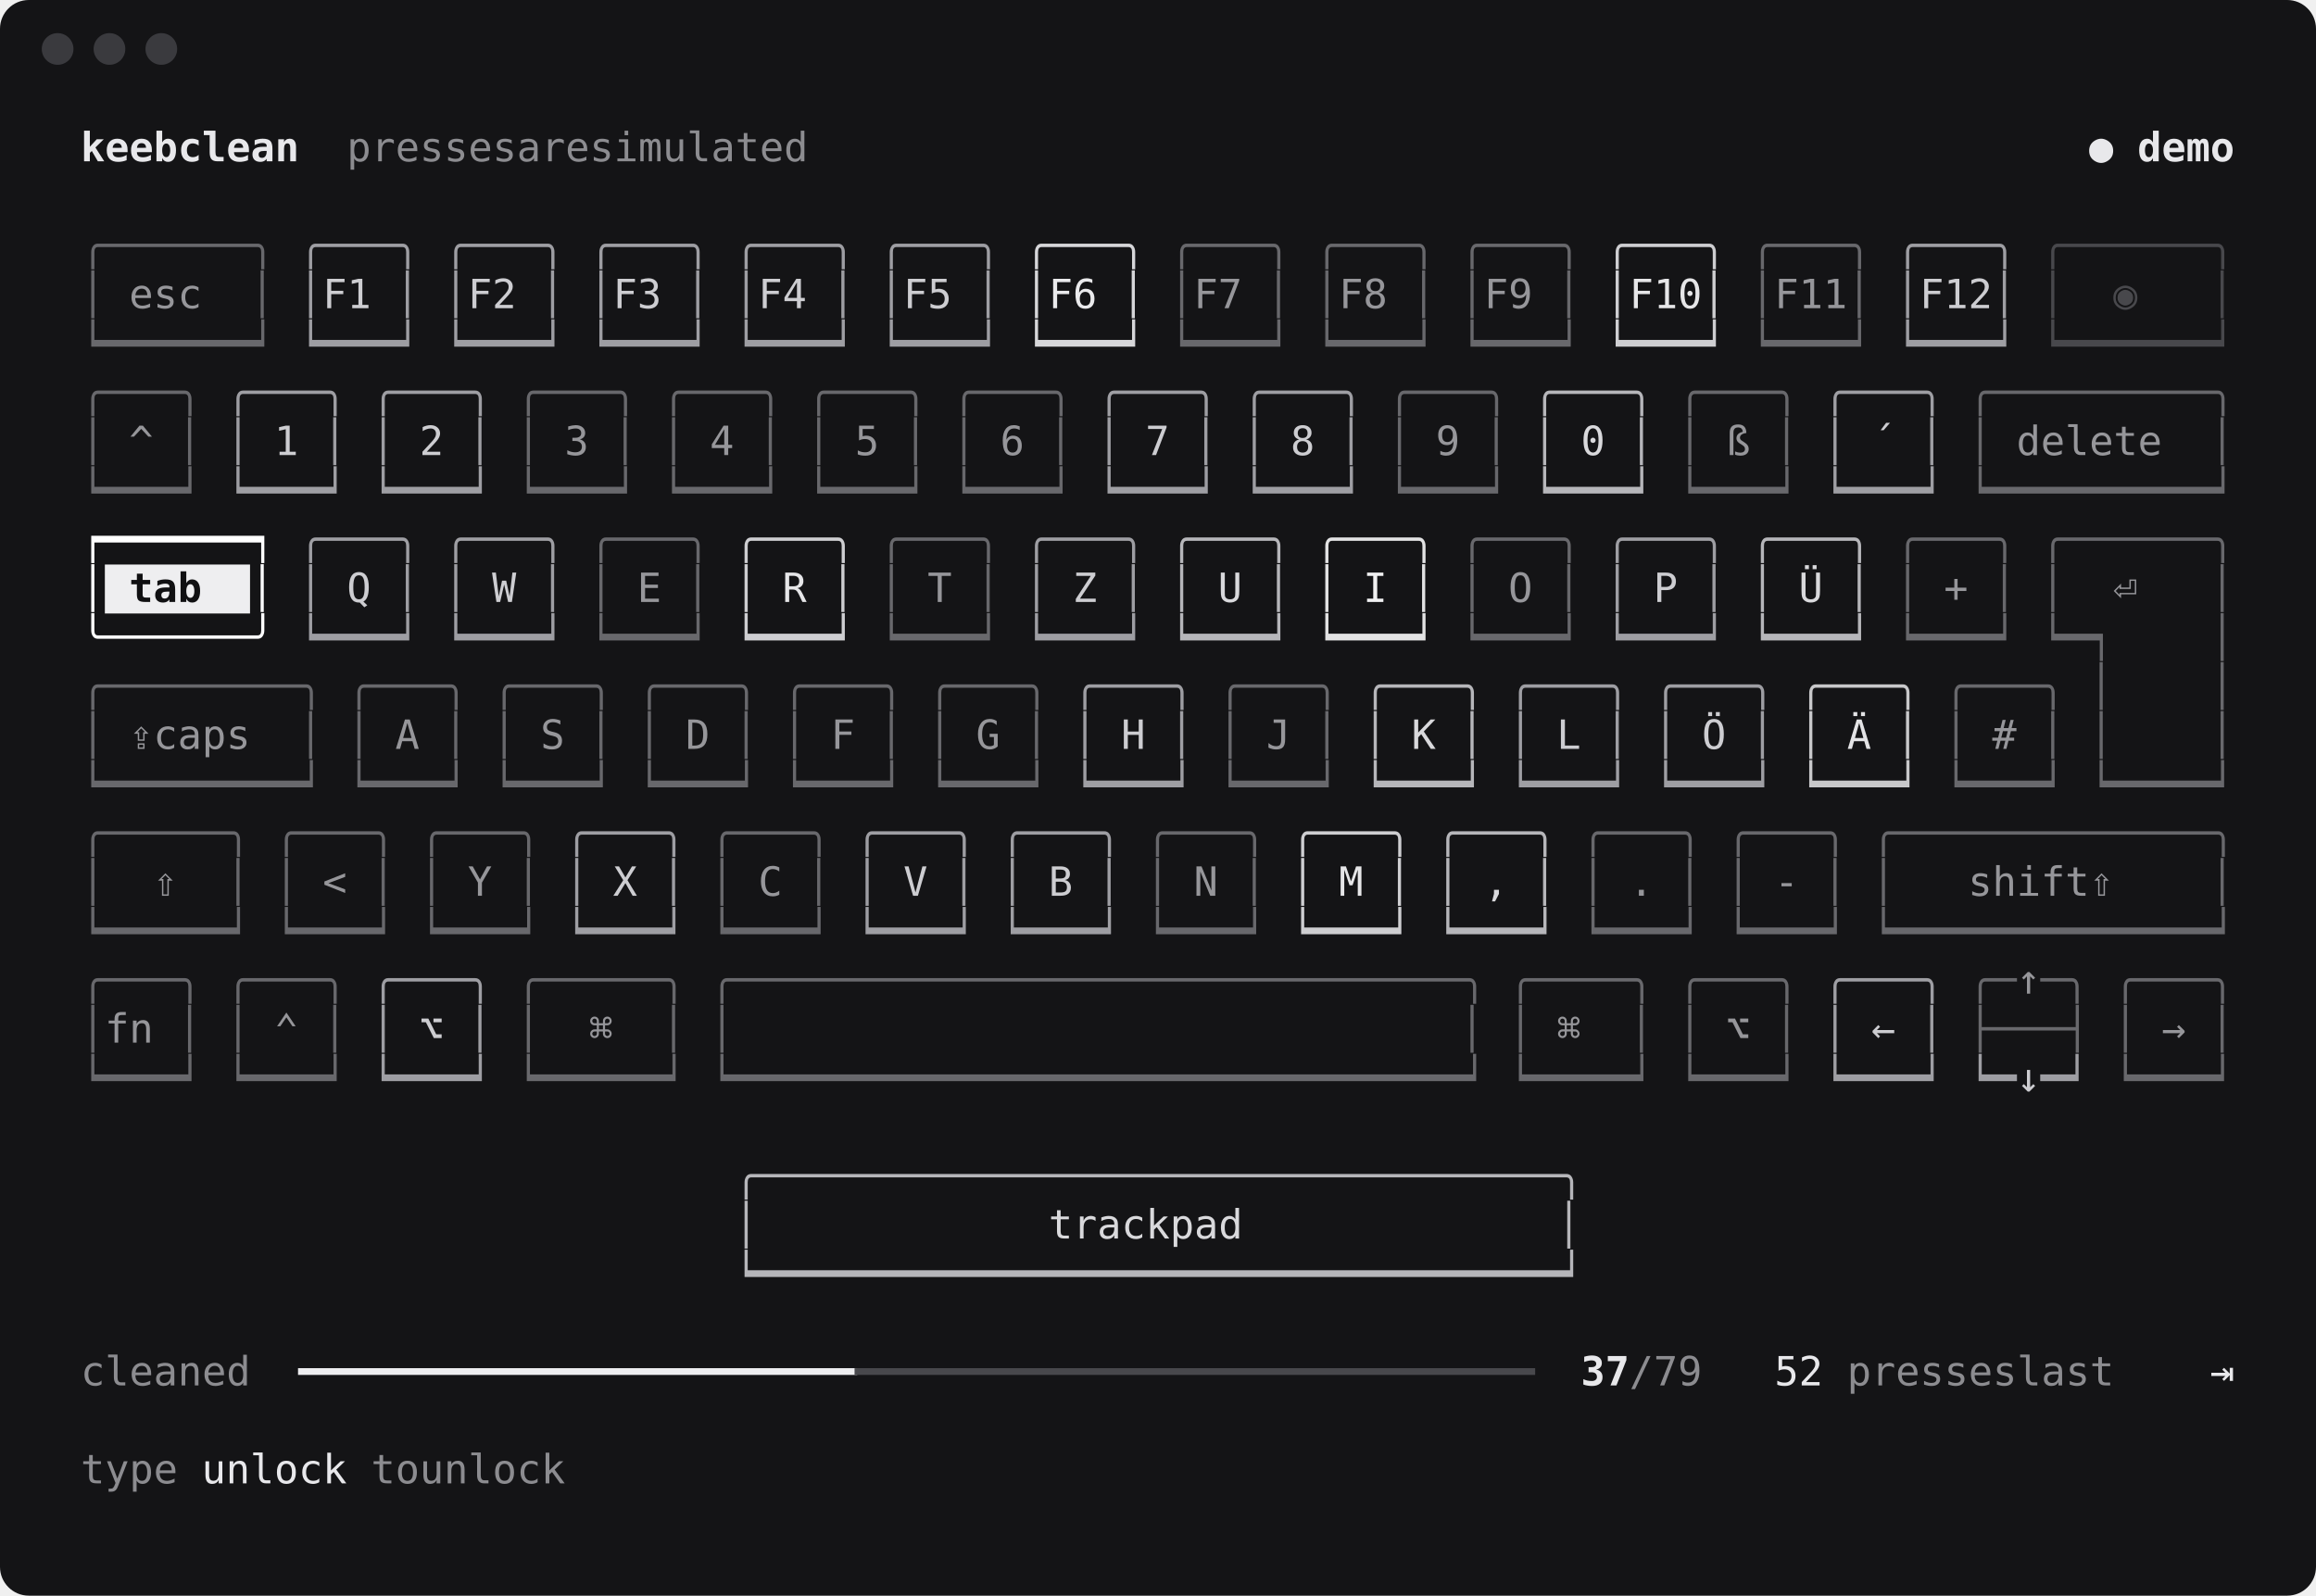
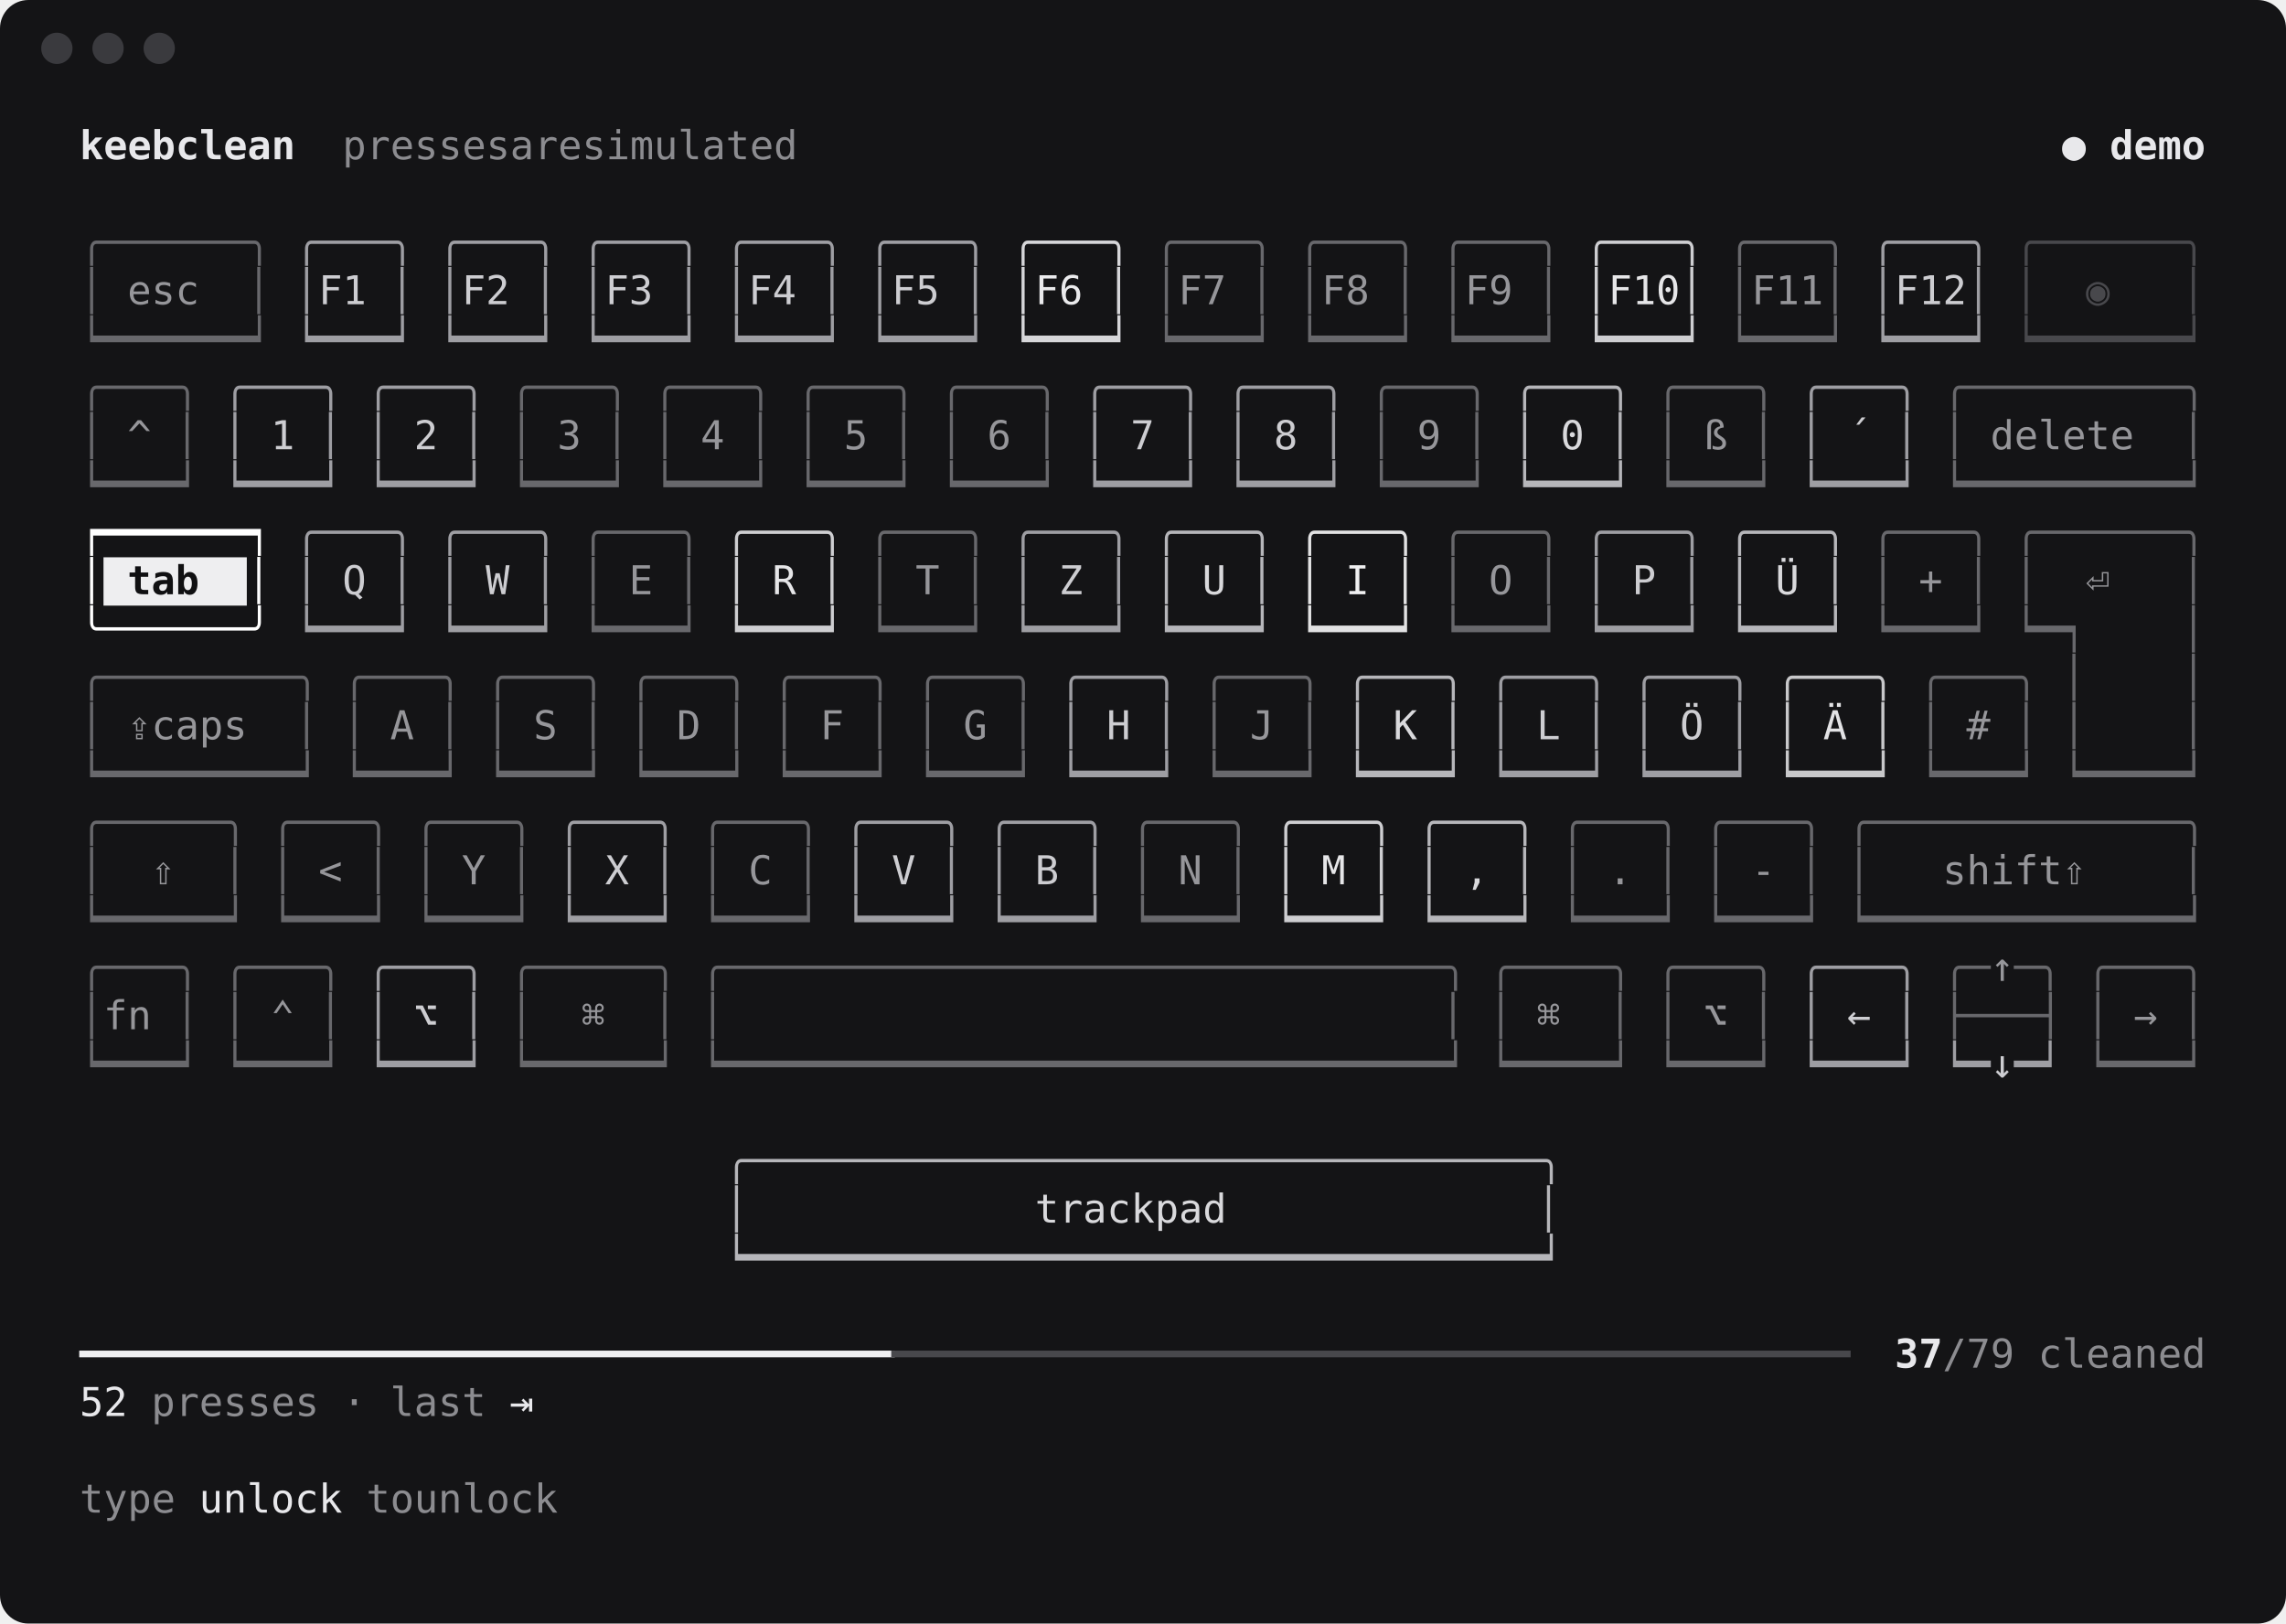
- <svg xmlns="http://www.w3.org/2000/svg" width="804" height="554" viewBox="0 0 804 554">
-   <rect width="804" height="554" rx="10" fill="#141416" />
+ <svg xmlns="http://www.w3.org/2000/svg" width="804" height="571" viewBox="0 0 804 571">
+   <rect width="804" height="571" rx="10" fill="#141416" />
  <circle cx="20" cy="17" r="5.5" fill="#3a3a3e" />
  <circle cx="38" cy="17" r="5.5" fill="#3a3a3e" />
  <circle cx="56" cy="17" r="5.5" fill="#3a3a3e" />
  <g font-family="SF Mono, Menlo, Consolas, monospace" font-size="14" xml:space="preserve">
    <text x="28.0 36.4 44.8 53.2 61.6 70.0 78.4 86.8 95.2" y="56.0" fill="#e8e8eb" font-weight="700">keebclean</text>
    <text x="120.4 128.8 137.2 145.6 154.0 162.4 170.8 187.6 196.0 204.4 221.2 229.6 238.0 246.4 254.8 263.2 271.6 280.0 288.4" y="56.0" fill="#8c8c90">pressesaresimulated</text>
    <text x="725.2" y="56.0" fill="#e8e8eb">●</text>
    <text x="742.0 750.4 758.8 767.2" y="56.0" fill="#e8e8eb" font-weight="700">demo</text>
    <text x="28.0 36.4 44.8 53.2 61.6 70.0 78.4 86.8" y="90.0" fill="#68686c">╭──────╮</text>
    <text x="103.6 112.0 120.4 128.8 137.2" y="90.0" fill="#9e9ea3">╭───╮</text>
    <text x="154.0 162.4 170.8 179.2 187.6" y="90.0" fill="#9e9ea3">╭───╮</text>
    <text x="204.4 212.8 221.2 229.6 238.0" y="90.0" fill="#9e9ea3">╭───╮</text>
    <text x="254.8 263.2 271.6 280.0 288.4" y="90.0" fill="#9e9ea3">╭───╮</text>
    <text x="305.2 313.6 322.0 330.4 338.8" y="90.0" fill="#9e9ea3">╭───╮</text>
    <text x="355.6 364.0 372.4 380.8 389.2" y="90.0" fill="#d6d6d9">╭───╮</text>
    <text x="406.0 414.4 422.8 431.2 439.6" y="90.0" fill="#68686c">╭───╮</text>
    <text x="456.4 464.8 473.2 481.6 490.0" y="90.0" fill="#68686c">╭───╮</text>
    <text x="506.8 515.2 523.6 532.0 540.4" y="90.0" fill="#68686c">╭───╮</text>
    <text x="557.2 565.6 574.0 582.4 590.8" y="90.0" fill="#ceced1">╭───╮</text>
    <text x="607.6 616.0 624.4 632.8 641.2" y="90.0" fill="#68686c">╭───╮</text>
    <text x="658.0 666.4 674.8 683.2 691.6" y="90.0" fill="#9e9ea3">╭───╮</text>
    <text x="708.4 716.8 725.2 733.6 742.0 750.4 758.8 767.2" y="90.0" fill="#48484c">╭──────╮</text>
    <text x="28.0" y="107.0" fill="#68686c">│</text>
    <text x="44.8 53.2 61.6" y="107.0" fill="#96969a">esc</text>
    <text x="86.8" y="107.0" fill="#68686c">│</text>
    <text x="103.6" y="107.0" fill="#9e9ea3">│</text>
    <text x="112.0 120.4" y="107.0" fill="#cdcdd1">F1</text>
    <text x="137.2" y="107.0" fill="#9e9ea3">│</text>
    <text x="154.0" y="107.0" fill="#9e9ea3">│</text>
    <text x="162.4 170.8" y="107.0" fill="#cdcdd1">F2</text>
    <text x="187.6" y="107.0" fill="#9e9ea3">│</text>
    <text x="204.4" y="107.0" fill="#9e9ea3">│</text>
    <text x="212.8 221.2" y="107.0" fill="#cdcdd1">F3</text>
    <text x="238.0" y="107.0" fill="#9e9ea3">│</text>
    <text x="254.8" y="107.0" fill="#9e9ea3">│</text>
    <text x="263.2 271.6" y="107.0" fill="#cdcdd1">F4</text>
    <text x="288.4" y="107.0" fill="#9e9ea3">│</text>
    <text x="305.2" y="107.0" fill="#9e9ea3">│</text>
    <text x="313.6 322.0" y="107.0" fill="#cdcdd1">F5</text>
    <text x="338.8" y="107.0" fill="#9e9ea3">│</text>
    <text x="355.6" y="107.0" fill="#d6d6d9">│</text>
    <text x="364.0 372.4" y="107.0" fill="#eaeaec">F6</text>
    <text x="389.2" y="107.0" fill="#d6d6d9">│</text>
    <text x="406.0" y="107.0" fill="#68686c">│</text>
    <text x="414.4 422.8" y="107.0" fill="#96969a">F7</text>
    <text x="439.6" y="107.0" fill="#68686c">│</text>
    <text x="456.4" y="107.0" fill="#68686c">│</text>
    <text x="464.8 473.2" y="107.0" fill="#96969a">F8</text>
    <text x="490.0" y="107.0" fill="#68686c">│</text>
    <text x="506.8" y="107.0" fill="#68686c">│</text>
    <text x="515.2 523.6" y="107.0" fill="#96969a">F9</text>
    <text x="540.4" y="107.0" fill="#68686c">│</text>
    <text x="557.2" y="107.0" fill="#ceced1">│</text>
    <text x="565.6 574.0 582.4" y="107.0" fill="#e6e6e8">F10</text>
    <text x="590.8" y="107.0" fill="#ceced1">│</text>
    <text x="607.6" y="107.0" fill="#68686c">│</text>
    <text x="616.0 624.4 632.8" y="107.0" fill="#96969a">F11</text>
    <text x="641.2" y="107.0" fill="#68686c">│</text>
    <text x="658.0" y="107.0" fill="#9e9ea3">│</text>
    <text x="666.4 674.8 683.2" y="107.0" fill="#cdcdd1">F12</text>
    <text x="691.6" y="107.0" fill="#9e9ea3">│</text>
    <text x="708.4" y="107.0" fill="#48484c">│</text>
    <text x="733.6" y="107.0" fill="#48484c">◉</text>
    <text x="767.2" y="107.0" fill="#48484c">│</text>
    <text x="28.0 36.4 44.8 53.2 61.6 70.0 78.4 86.8" y="124.0" fill="#68686c">┕━━━━━━┙</text>
    <text x="103.6 112.0 120.4 128.8 137.2" y="124.0" fill="#9e9ea3">┕━━━┙</text>
    <text x="154.0 162.4 170.8 179.2 187.6" y="124.0" fill="#9e9ea3">┕━━━┙</text>
    <text x="204.4 212.8 221.2 229.6 238.0" y="124.0" fill="#9e9ea3">┕━━━┙</text>
    <text x="254.8 263.2 271.6 280.0 288.4" y="124.0" fill="#9e9ea3">┕━━━┙</text>
    <text x="305.2 313.6 322.0 330.4 338.8" y="124.0" fill="#9e9ea3">┕━━━┙</text>
    <text x="355.6 364.0 372.4 380.8 389.2" y="124.0" fill="#d6d6d9">┕━━━┙</text>
    <text x="406.0 414.4 422.8 431.2 439.6" y="124.0" fill="#68686c">┕━━━┙</text>
    <text x="456.4 464.8 473.2 481.6 490.0" y="124.0" fill="#68686c">┕━━━┙</text>
    <text x="506.8 515.2 523.6 532.0 540.4" y="124.0" fill="#68686c">┕━━━┙</text>
    <text x="557.2 565.6 574.0 582.4 590.8" y="124.0" fill="#ceced1">┕━━━┙</text>
    <text x="607.6 616.0 624.4 632.8 641.2" y="124.0" fill="#68686c">┕━━━┙</text>
    <text x="658.0 666.4 674.8 683.2 691.6" y="124.0" fill="#9e9ea3">┕━━━┙</text>
    <text x="708.4 716.8 725.2 733.6 742.0 750.4 758.8 767.2" y="124.0" fill="#48484c">┕━━━━━━┙</text>
    <text x="28.0 36.4 44.8 53.2 61.6" y="141.0" fill="#68686c">╭───╮</text>
    <text x="78.4 86.8 95.2 103.6 112.0" y="141.0" fill="#9e9ea3">╭───╮</text>
    <text x="128.8 137.2 145.6 154.0 162.4" y="141.0" fill="#9e9ea3">╭───╮</text>
    <text x="179.2 187.6 196.0 204.4 212.8" y="141.0" fill="#68686c">╭───╮</text>
    <text x="229.6 238.0 246.4 254.8 263.2" y="141.0" fill="#68686c">╭───╮</text>
    <text x="280.0 288.4 296.8 305.2 313.6" y="141.0" fill="#68686c">╭───╮</text>
    <text x="330.4 338.8 347.2 355.6 364.0" y="141.0" fill="#68686c">╭───╮</text>
    <text x="380.8 389.2 397.6 406.0 414.4" y="141.0" fill="#9e9ea3">╭───╮</text>
    <text x="431.2 439.6 448.0 456.4 464.8" y="141.0" fill="#9e9ea3">╭───╮</text>
    <text x="481.6 490.0 498.4 506.8 515.2" y="141.0" fill="#68686c">╭───╮</text>
    <text x="532.0 540.4 548.8 557.2 565.6" y="141.0" fill="#b6b6ba">╭───╮</text>
    <text x="582.4 590.8 599.2 607.6 616.0" y="141.0" fill="#68686c">╭───╮</text>
    <text x="632.8 641.2 649.6 658.0 666.4" y="141.0" fill="#9e9ea3">╭───╮</text>
    <text x="683.2 691.6 700.0 708.4 716.8 725.2 733.6 742.0 750.4 758.8 767.2" y="141.0" fill="#68686c">╭─────────╮</text>
    <text x="28.0" y="158.0" fill="#68686c">│</text>
    <text x="44.8" y="158.0" fill="#96969a">^</text>
    <text x="61.6" y="158.0" fill="#68686c">│</text>
    <text x="78.4" y="158.0" fill="#9e9ea3">│</text>
    <text x="95.2" y="158.0" fill="#cdcdd1">1</text>
    <text x="112.0" y="158.0" fill="#9e9ea3">│</text>
    <text x="128.8" y="158.0" fill="#9e9ea3">│</text>
    <text x="145.6" y="158.0" fill="#cdcdd1">2</text>
    <text x="162.4" y="158.0" fill="#9e9ea3">│</text>
    <text x="179.2" y="158.0" fill="#68686c">│</text>
    <text x="196.0" y="158.0" fill="#96969a">3</text>
    <text x="212.8" y="158.0" fill="#68686c">│</text>
    <text x="229.6" y="158.0" fill="#68686c">│</text>
    <text x="246.4" y="158.0" fill="#96969a">4</text>
    <text x="263.2" y="158.0" fill="#68686c">│</text>
    <text x="280.0" y="158.0" fill="#68686c">│</text>
    <text x="296.8" y="158.0" fill="#96969a">5</text>
    <text x="313.6" y="158.0" fill="#68686c">│</text>
    <text x="330.4" y="158.0" fill="#68686c">│</text>
    <text x="347.2" y="158.0" fill="#96969a">6</text>
    <text x="364.0" y="158.0" fill="#68686c">│</text>
    <text x="380.8" y="158.0" fill="#9e9ea3">│</text>
    <text x="397.6" y="158.0" fill="#cdcdd1">7</text>
    <text x="414.4" y="158.0" fill="#9e9ea3">│</text>
    <text x="431.2" y="158.0" fill="#9e9ea3">│</text>
    <text x="448.0" y="158.0" fill="#cdcdd1">8</text>
    <text x="464.8" y="158.0" fill="#9e9ea3">│</text>
    <text x="481.6" y="158.0" fill="#68686c">│</text>
    <text x="498.4" y="158.0" fill="#96969a">9</text>
    <text x="515.2" y="158.0" fill="#68686c">│</text>
    <text x="532.0" y="158.0" fill="#b6b6ba">│</text>
    <text x="548.8" y="158.0" fill="#d9d9dc">0</text>
    <text x="565.6" y="158.0" fill="#b6b6ba">│</text>
    <text x="582.4" y="158.0" fill="#68686c">│</text>
    <text x="599.2" y="158.0" fill="#96969a">ß</text>
    <text x="616.0" y="158.0" fill="#68686c">│</text>
    <text x="632.8" y="158.0" fill="#9e9ea3">│</text>
    <text x="649.6" y="158.0" fill="#cdcdd1">´</text>
    <text x="666.4" y="158.0" fill="#9e9ea3">│</text>
    <text x="683.2" y="158.0" fill="#68686c">│</text>
    <text x="700.0 708.4 716.8 725.2 733.6 742.0" y="158.0" fill="#96969a">delete</text>
    <text x="767.2" y="158.0" fill="#68686c">│</text>
    <text x="28.0 36.4 44.8 53.2 61.6" y="175.0" fill="#68686c">┕━━━┙</text>
    <text x="78.4 86.8 95.2 103.6 112.0" y="175.0" fill="#9e9ea3">┕━━━┙</text>
    <text x="128.8 137.2 145.6 154.0 162.4" y="175.0" fill="#9e9ea3">┕━━━┙</text>
    <text x="179.2 187.6 196.0 204.4 212.8" y="175.0" fill="#68686c">┕━━━┙</text>
    <text x="229.6 238.0 246.4 254.8 263.2" y="175.0" fill="#68686c">┕━━━┙</text>
    <text x="280.0 288.4 296.8 305.2 313.6" y="175.0" fill="#68686c">┕━━━┙</text>
    <text x="330.4 338.8 347.2 355.6 364.0" y="175.0" fill="#68686c">┕━━━┙</text>
    <text x="380.8 389.2 397.6 406.0 414.4" y="175.0" fill="#9e9ea3">┕━━━┙</text>
    <text x="431.2 439.6 448.0 456.4 464.8" y="175.0" fill="#9e9ea3">┕━━━┙</text>
    <text x="481.6 490.0 498.4 506.8 515.2" y="175.0" fill="#68686c">┕━━━┙</text>
    <text x="532.0 540.4 548.8 557.2 565.6" y="175.0" fill="#b6b6ba">┕━━━┙</text>
    <text x="582.4 590.8 599.2 607.6 616.0" y="175.0" fill="#68686c">┕━━━┙</text>
    <text x="632.8 641.2 649.6 658.0 666.4" y="175.0" fill="#9e9ea3">┕━━━┙</text>
    <text x="683.2 691.6 700.0 708.4 716.8 725.2 733.6 742.0 750.4 758.8 767.2" y="175.0" fill="#68686c">┕━━━━━━━━━┙</text>
    <text x="28.0 36.4 44.8 53.2 61.6 70.0 78.4 86.8" y="192.0" fill="#ffffff">┍━━━━━━┑</text>
    <text x="103.6 112.0 120.4 128.8 137.2" y="192.0" fill="#9e9ea3">╭───╮</text>
    <text x="154.0 162.4 170.8 179.2 187.6" y="192.0" fill="#9e9ea3">╭───╮</text>
    <text x="204.4 212.8 221.2 229.6 238.0" y="192.0" fill="#68686c">╭───╮</text>
    <text x="254.8 263.2 271.6 280.0 288.4" y="192.0" fill="#ceced1">╭───╮</text>
    <text x="305.2 313.6 322.0 330.4 338.8" y="192.0" fill="#68686c">╭───╮</text>
    <text x="355.6 364.0 372.4 380.8 389.2" y="192.0" fill="#9e9ea3">╭───╮</text>
    <text x="406.0 414.4 422.8 431.2 439.6" y="192.0" fill="#b6b6ba">╭───╮</text>
    <text x="456.4 464.8 473.2 481.6 490.0" y="192.0" fill="#e2e2e3">╭───╮</text>
    <text x="506.8 515.2 523.6 532.0 540.4" y="192.0" fill="#68686c">╭───╮</text>
    <text x="557.2 565.6 574.0 582.4 590.8" y="192.0" fill="#9e9ea3">╭───╮</text>
    <text x="607.6 616.0 624.4 632.8 641.2" y="192.0" fill="#b6b6ba">╭───╮</text>
    <text x="658.0 666.4 674.8 683.2 691.6" y="192.0" fill="#68686c">╭───╮</text>
    <text x="708.4 716.8 725.2 733.6 742.0 750.4 758.8 767.2" y="192.0" fill="#68686c">╭──────╮</text>
    <text x="28.0" y="209.0" fill="#ffffff">│</text>
    <rect x="36.4" y="196.0" width="50.4" height="17" fill="#eeeef0" />
    <text x="44.8 53.2 61.6" y="209.0" fill="#101012" font-weight="700">tab</text>
    <text x="86.8" y="209.0" fill="#ffffff">│</text>
    <text x="103.6" y="209.0" fill="#9e9ea3">│</text>
    <text x="120.4" y="209.0" fill="#cdcdd1">Q</text>
    <text x="137.2" y="209.0" fill="#9e9ea3">│</text>
    <text x="154.0" y="209.0" fill="#9e9ea3">│</text>
    <text x="170.8" y="209.0" fill="#cdcdd1">W</text>
    <text x="187.6" y="209.0" fill="#9e9ea3">│</text>
    <text x="204.4" y="209.0" fill="#68686c">│</text>
    <text x="221.2" y="209.0" fill="#96969a">E</text>
    <text x="238.0" y="209.0" fill="#68686c">│</text>
    <text x="254.8" y="209.0" fill="#ceced1">│</text>
    <text x="271.6" y="209.0" fill="#e6e6e8">R</text>
    <text x="288.4" y="209.0" fill="#ceced1">│</text>
    <text x="305.2" y="209.0" fill="#68686c">│</text>
    <text x="322.0" y="209.0" fill="#96969a">T</text>
    <text x="338.8" y="209.0" fill="#68686c">│</text>
    <text x="355.6" y="209.0" fill="#9e9ea3">│</text>
    <text x="372.4" y="209.0" fill="#cdcdd1">Z</text>
    <text x="389.2" y="209.0" fill="#9e9ea3">│</text>
    <text x="406.0" y="209.0" fill="#b6b6ba">│</text>
    <text x="422.8" y="209.0" fill="#d9d9dc">U</text>
    <text x="439.6" y="209.0" fill="#b6b6ba">│</text>
    <text x="456.4" y="209.0" fill="#e2e2e3">│</text>
    <text x="473.2" y="209.0" fill="#f0f0f1">I</text>
    <text x="490.0" y="209.0" fill="#e2e2e3">│</text>
    <text x="506.8" y="209.0" fill="#68686c">│</text>
    <text x="523.6" y="209.0" fill="#96969a">O</text>
    <text x="540.4" y="209.0" fill="#68686c">│</text>
    <text x="557.2" y="209.0" fill="#9e9ea3">│</text>
    <text x="574.0" y="209.0" fill="#cdcdd1">P</text>
    <text x="590.8" y="209.0" fill="#9e9ea3">│</text>
    <text x="607.6" y="209.0" fill="#b6b6ba">│</text>
    <text x="624.4" y="209.0" fill="#d9d9dc">Ü</text>
    <text x="641.2" y="209.0" fill="#b6b6ba">│</text>
    <text x="658.0" y="209.0" fill="#68686c">│</text>
    <text x="674.8" y="209.0" fill="#96969a">+</text>
    <text x="691.6" y="209.0" fill="#68686c">│</text>
    <text x="708.4" y="209.0" fill="#68686c">│</text>
    <text x="733.6" y="209.0" fill="#96969a">⏎</text>
    <text x="767.2" y="209.0" fill="#68686c">│</text>
    <text x="28.0 36.4 44.8 53.2 61.6 70.0 78.4 86.8" y="226.0" fill="#ffffff">╰──────╯</text>
    <text x="103.6 112.0 120.4 128.8 137.2" y="226.0" fill="#9e9ea3">┕━━━┙</text>
    <text x="154.0 162.4 170.8 179.2 187.6" y="226.0" fill="#9e9ea3">┕━━━┙</text>
    <text x="204.4 212.8 221.2 229.6 238.0" y="226.0" fill="#68686c">┕━━━┙</text>
    <text x="254.8 263.2 271.6 280.0 288.4" y="226.0" fill="#ceced1">┕━━━┙</text>
    <text x="305.2 313.6 322.0 330.4 338.8" y="226.0" fill="#68686c">┕━━━┙</text>
    <text x="355.6 364.0 372.4 380.8 389.2" y="226.0" fill="#9e9ea3">┕━━━┙</text>
    <text x="406.0 414.4 422.8 431.2 439.6" y="226.0" fill="#b6b6ba">┕━━━┙</text>
    <text x="456.4 464.8 473.2 481.6 490.0" y="226.0" fill="#e2e2e3">┕━━━┙</text>
    <text x="506.8 515.2 523.6 532.0 540.4" y="226.0" fill="#68686c">┕━━━┙</text>
    <text x="557.2 565.6 574.0 582.4 590.8" y="226.0" fill="#9e9ea3">┕━━━┙</text>
    <text x="607.6 616.0 624.4 632.8 641.2" y="226.0" fill="#b6b6ba">┕━━━┙</text>
    <text x="658.0 666.4 674.8 683.2 691.6" y="226.0" fill="#68686c">┕━━━┙</text>
    <text x="708.4 716.8 725.2" y="226.0" fill="#68686c">┕━┑</text>
    <text x="767.2" y="226.0" fill="#68686c">│</text>
    <text x="28.0 36.4 44.8 53.2 61.6 70.0 78.4 86.8 95.2 103.6" y="243.0" fill="#68686c">╭────────╮</text>
    <text x="120.4 128.8 137.2 145.6 154.0" y="243.0" fill="#68686c">╭───╮</text>
    <text x="170.8 179.2 187.6 196.0 204.4" y="243.0" fill="#68686c">╭───╮</text>
    <text x="221.2 229.6 238.0 246.4 254.8" y="243.0" fill="#68686c">╭───╮</text>
    <text x="271.6 280.0 288.4 296.8 305.2" y="243.0" fill="#68686c">╭───╮</text>
    <text x="322.0 330.4 338.8 347.2 355.6" y="243.0" fill="#68686c">╭───╮</text>
    <text x="372.4 380.8 389.2 397.6 406.0" y="243.0" fill="#9e9ea3">╭───╮</text>
    <text x="422.8 431.2 439.6 448.0 456.4" y="243.0" fill="#68686c">╭───╮</text>
    <text x="473.2 481.6 490.0 498.4 506.8" y="243.0" fill="#b6b6ba">╭───╮</text>
    <text x="523.6 532.0 540.4 548.8 557.2" y="243.0" fill="#9e9ea3">╭───╮</text>
    <text x="574.0 582.4 590.8 599.2 607.6" y="243.0" fill="#9e9ea3">╭───╮</text>
    <text x="624.4 632.8 641.2 649.6 658.0" y="243.0" fill="#c8c8ca">╭───╮</text>
    <text x="674.8 683.2 691.6 700.0 708.4" y="243.0" fill="#68686c">╭───╮</text>
    <text x="725.2" y="243.0" fill="#68686c">│</text>
    <text x="767.2" y="243.0" fill="#68686c">│</text>
    <text x="28.0" y="260.0" fill="#68686c">│</text>
    <text x="44.8 61.6 70.0 78.4 86.8" y="260.0" fill="#96969a">⇪caps</text>
    <text x="103.6" y="260.0" fill="#68686c">│</text>
    <text x="120.4" y="260.0" fill="#68686c">│</text>
    <text x="137.2" y="260.0" fill="#96969a">A</text>
    <text x="154.0" y="260.0" fill="#68686c">│</text>
    <text x="170.8" y="260.0" fill="#68686c">│</text>
    <text x="187.6" y="260.0" fill="#96969a">S</text>
    <text x="204.4" y="260.0" fill="#68686c">│</text>
    <text x="221.2" y="260.0" fill="#68686c">│</text>
    <text x="238.0" y="260.0" fill="#96969a">D</text>
    <text x="254.8" y="260.0" fill="#68686c">│</text>
    <text x="271.6" y="260.0" fill="#68686c">│</text>
    <text x="288.4" y="260.0" fill="#96969a">F</text>
    <text x="305.2" y="260.0" fill="#68686c">│</text>
    <text x="322.0" y="260.0" fill="#68686c">│</text>
    <text x="338.8" y="260.0" fill="#96969a">G</text>
    <text x="355.6" y="260.0" fill="#68686c">│</text>
    <text x="372.4" y="260.0" fill="#9e9ea3">│</text>
    <text x="389.2" y="260.0" fill="#cdcdd1">H</text>
    <text x="406.0" y="260.0" fill="#9e9ea3">│</text>
    <text x="422.8" y="260.0" fill="#68686c">│</text>
    <text x="439.6" y="260.0" fill="#96969a">J</text>
    <text x="456.4" y="260.0" fill="#68686c">│</text>
    <text x="473.2" y="260.0" fill="#b6b6ba">│</text>
    <text x="490.0" y="260.0" fill="#d9d9dc">K</text>
    <text x="506.8" y="260.0" fill="#b6b6ba">│</text>
    <text x="523.6" y="260.0" fill="#9e9ea3">│</text>
    <text x="540.4" y="260.0" fill="#cdcdd1">L</text>
    <text x="557.2" y="260.0" fill="#9e9ea3">│</text>
    <text x="574.0" y="260.0" fill="#9e9ea3">│</text>
    <text x="590.8" y="260.0" fill="#cdcdd1">Ö</text>
    <text x="607.6" y="260.0" fill="#9e9ea3">│</text>
    <text x="624.4" y="260.0" fill="#c8c8ca">│</text>
    <text x="641.2" y="260.0" fill="#e3e3e5">Ä</text>
    <text x="658.0" y="260.0" fill="#c8c8ca">│</text>
    <text x="674.8" y="260.0" fill="#68686c">│</text>
    <text x="691.6" y="260.0" fill="#96969a">#</text>
    <text x="708.4" y="260.0" fill="#68686c">│</text>
    <text x="725.2" y="260.0" fill="#68686c">│</text>
    <text x="767.2" y="260.0" fill="#68686c">│</text>
    <text x="28.0 36.4 44.8 53.2 61.6 70.0 78.4 86.8 95.2 103.6" y="277.0" fill="#68686c">┕━━━━━━━━┙</text>
    <text x="120.4 128.8 137.2 145.6 154.0" y="277.0" fill="#68686c">┕━━━┙</text>
    <text x="170.8 179.2 187.6 196.0 204.4" y="277.0" fill="#68686c">┕━━━┙</text>
    <text x="221.2 229.6 238.0 246.4 254.8" y="277.0" fill="#68686c">┕━━━┙</text>
    <text x="271.6 280.0 288.4 296.8 305.2" y="277.0" fill="#68686c">┕━━━┙</text>
    <text x="322.0 330.4 338.8 347.2 355.6" y="277.0" fill="#68686c">┕━━━┙</text>
    <text x="372.4 380.8 389.2 397.6 406.0" y="277.0" fill="#9e9ea3">┕━━━┙</text>
    <text x="422.8 431.2 439.6 448.0 456.4" y="277.0" fill="#68686c">┕━━━┙</text>
    <text x="473.2 481.6 490.0 498.4 506.8" y="277.0" fill="#b6b6ba">┕━━━┙</text>
    <text x="523.6 532.0 540.4 548.8 557.2" y="277.0" fill="#9e9ea3">┕━━━┙</text>
    <text x="574.0 582.4 590.8 599.2 607.6" y="277.0" fill="#9e9ea3">┕━━━┙</text>
    <text x="624.4 632.8 641.2 649.6 658.0" y="277.0" fill="#c8c8ca">┕━━━┙</text>
    <text x="674.8 683.2 691.6 700.0 708.4" y="277.0" fill="#68686c">┕━━━┙</text>
    <text x="725.2 733.6 742.0 750.4 758.8 767.2" y="277.0" fill="#68686c">┕━━━━┙</text>
    <text x="28.0 36.4 44.8 53.2 61.6 70.0 78.4" y="294.0" fill="#68686c">╭─────╮</text>
    <text x="95.2 103.6 112.0 120.4 128.8" y="294.0" fill="#68686c">╭───╮</text>
    <text x="145.6 154.0 162.4 170.8 179.2" y="294.0" fill="#68686c">╭───╮</text>
    <text x="196.0 204.4 212.8 221.2 229.6" y="294.0" fill="#9e9ea3">╭───╮</text>
    <text x="246.4 254.8 263.2 271.6 280.0" y="294.0" fill="#68686c">╭───╮</text>
    <text x="296.8 305.2 313.6 322.0 330.4" y="294.0" fill="#9e9ea3">╭───╮</text>
    <text x="347.2 355.6 364.0 372.4 380.8" y="294.0" fill="#9e9ea3">╭───╮</text>
    <text x="397.6 406.0 414.4 422.8 431.2" y="294.0" fill="#68686c">╭───╮</text>
    <text x="448.0 456.4 464.8 473.2 481.6" y="294.0" fill="#ceced1">╭───╮</text>
    <text x="498.4 506.8 515.2 523.6 532.0" y="294.0" fill="#b6b6ba">╭───╮</text>
    <text x="548.8 557.2 565.6 574.0 582.4" y="294.0" fill="#68686c">╭───╮</text>
    <text x="599.2 607.6 616.0 624.4 632.8" y="294.0" fill="#68686c">╭───╮</text>
    <text x="649.6 658.0 666.4 674.8 683.2 691.6 700.0 708.4 716.8 725.2 733.6 742.0 750.4 758.8 767.2" y="294.0" fill="#68686c">╭─────────────╮</text>
    <text x="28.0" y="311.0" fill="#68686c">│</text>
    <text x="53.2" y="311.0" fill="#96969a">⇧</text>
    <text x="78.4" y="311.0" fill="#68686c">│</text>
    <text x="95.2" y="311.0" fill="#68686c">│</text>
    <text x="112.0" y="311.0" fill="#96969a">&lt;</text>
    <text x="128.8" y="311.0" fill="#68686c">│</text>
    <text x="145.6" y="311.0" fill="#68686c">│</text>
    <text x="162.4" y="311.0" fill="#96969a">Y</text>
    <text x="179.2" y="311.0" fill="#68686c">│</text>
    <text x="196.0" y="311.0" fill="#9e9ea3">│</text>
    <text x="212.8" y="311.0" fill="#cdcdd1">X</text>
    <text x="229.6" y="311.0" fill="#9e9ea3">│</text>
    <text x="246.4" y="311.0" fill="#68686c">│</text>
    <text x="263.2" y="311.0" fill="#96969a">C</text>
    <text x="280.0" y="311.0" fill="#68686c">│</text>
    <text x="296.8" y="311.0" fill="#9e9ea3">│</text>
    <text x="313.6" y="311.0" fill="#cdcdd1">V</text>
    <text x="330.4" y="311.0" fill="#9e9ea3">│</text>
    <text x="347.2" y="311.0" fill="#9e9ea3">│</text>
    <text x="364.0" y="311.0" fill="#cdcdd1">B</text>
    <text x="380.8" y="311.0" fill="#9e9ea3">│</text>
    <text x="397.6" y="311.0" fill="#68686c">│</text>
    <text x="414.4" y="311.0" fill="#96969a">N</text>
    <text x="431.2" y="311.0" fill="#68686c">│</text>
    <text x="448.0" y="311.0" fill="#ceced1">│</text>
    <text x="464.8" y="311.0" fill="#e6e6e8">M</text>
    <text x="481.6" y="311.0" fill="#ceced1">│</text>
    <text x="498.4" y="311.0" fill="#b6b6ba">│</text>
    <text x="515.2" y="311.0" fill="#d9d9dc">,</text>
    <text x="532.0" y="311.0" fill="#b6b6ba">│</text>
    <text x="548.8" y="311.0" fill="#68686c">│</text>
    <text x="565.6" y="311.0" fill="#96969a">.</text>
    <text x="582.4" y="311.0" fill="#68686c">│</text>
    <text x="599.2" y="311.0" fill="#68686c">│</text>
    <text x="616.0" y="311.0" fill="#96969a">-</text>
    <text x="632.8" y="311.0" fill="#68686c">│</text>
    <text x="649.6" y="311.0" fill="#68686c">│</text>
    <text x="683.2 691.6 700.0 708.4 716.8 733.6" y="311.0" fill="#96969a">shift⇧</text>
    <text x="767.2" y="311.0" fill="#68686c">│</text>
    <text x="28.0 36.4 44.8 53.2 61.6 70.0 78.4" y="328.0" fill="#68686c">┕━━━━━┙</text>
    <text x="95.2 103.6 112.0 120.4 128.8" y="328.0" fill="#68686c">┕━━━┙</text>
    <text x="145.6 154.0 162.4 170.8 179.2" y="328.0" fill="#68686c">┕━━━┙</text>
    <text x="196.0 204.4 212.8 221.2 229.6" y="328.0" fill="#9e9ea3">┕━━━┙</text>
    <text x="246.4 254.8 263.2 271.6 280.0" y="328.0" fill="#68686c">┕━━━┙</text>
    <text x="296.8 305.2 313.6 322.0 330.4" y="328.0" fill="#9e9ea3">┕━━━┙</text>
    <text x="347.2 355.6 364.0 372.4 380.8" y="328.0" fill="#9e9ea3">┕━━━┙</text>
    <text x="397.6 406.0 414.4 422.8 431.2" y="328.0" fill="#68686c">┕━━━┙</text>
    <text x="448.0 456.4 464.8 473.2 481.6" y="328.0" fill="#ceced1">┕━━━┙</text>
    <text x="498.4 506.8 515.2 523.6 532.0" y="328.0" fill="#b6b6ba">┕━━━┙</text>
    <text x="548.8 557.2 565.6 574.0 582.4" y="328.0" fill="#68686c">┕━━━┙</text>
    <text x="599.2 607.6 616.0 624.4 632.8" y="328.0" fill="#68686c">┕━━━┙</text>
    <text x="649.6 658.0 666.4 674.8 683.2 691.6 700.0 708.4 716.8 725.2 733.6 742.0 750.4 758.8 767.2" y="328.0" fill="#68686c">┕━━━━━━━━━━━━━┙</text>
    <text x="28.0 36.4 44.8 53.2 61.6" y="345.0" fill="#68686c">╭───╮</text>
    <text x="78.4 86.8 95.2 103.6 112.0" y="345.0" fill="#68686c">╭───╮</text>
    <text x="128.8 137.2 145.6 154.0 162.4" y="345.0" fill="#9e9ea3">╭───╮</text>
    <text x="179.2 187.6 196.0 204.4 212.8 221.2 229.6" y="345.0" fill="#68686c">╭─────╮</text>
    <text x="246.4 254.8 263.2 271.6 280.0 288.4 296.8 305.2 313.6 322.0 330.4 338.8 347.2 355.6 364.0 372.4 380.8 389.2 397.6 406.0 414.4 422.8 431.2 439.6 448.0 456.4 464.8 473.2 481.6 490.0 498.4 506.8" y="345.0" fill="#68686c">╭──────────────────────────────╮</text>
    <text x="523.6 532.0 540.4 548.8 557.2 565.6" y="345.0" fill="#68686c">╭────╮</text>
    <text x="582.4 590.8 599.2 607.6 616.0" y="345.0" fill="#68686c">╭───╮</text>
    <text x="632.8 641.2 649.6 658.0 666.4" y="345.0" fill="#9e9ea3">╭───╮</text>
    <text x="683.2 691.6" y="345.0" fill="#68686c">╭─</text>
    <text x="700.0" y="345.0" fill="#96969a">↑</text>
    <text x="708.4 716.8" y="345.0" fill="#68686c">─╮</text>
    <text x="733.6 742.0 750.4 758.8 767.2" y="345.0" fill="#68686c">╭───╮</text>
    <text x="28.0" y="362.0" fill="#68686c">│</text>
    <text x="36.4 44.8" y="362.0" fill="#96969a">fn</text>
    <text x="61.6" y="362.0" fill="#68686c">│</text>
    <text x="78.4" y="362.0" fill="#68686c">│</text>
    <text x="95.2" y="362.0" fill="#96969a">⌃</text>
    <text x="112.0" y="362.0" fill="#68686c">│</text>
    <text x="128.8" y="362.0" fill="#9e9ea3">│</text>
    <text x="145.6" y="362.0" fill="#cdcdd1">⌥</text>
    <text x="162.4" y="362.0" fill="#9e9ea3">│</text>
    <text x="179.2" y="362.0" fill="#68686c">│</text>
    <text x="204.4" y="362.0" fill="#96969a">⌘</text>
    <text x="229.6" y="362.0" fill="#68686c">│</text>
    <text x="246.4" y="362.0" fill="#68686c">│</text>
    <text x="506.8" y="362.0" fill="#68686c">│</text>
    <text x="523.6" y="362.0" fill="#68686c">│</text>
    <text x="540.4" y="362.0" fill="#96969a">⌘</text>
    <text x="565.6" y="362.0" fill="#68686c">│</text>
    <text x="582.4" y="362.0" fill="#68686c">│</text>
    <text x="599.2" y="362.0" fill="#96969a">⌥</text>
    <text x="616.0" y="362.0" fill="#68686c">│</text>
    <text x="632.8" y="362.0" fill="#9e9ea3">│</text>
    <text x="649.6" y="362.0" fill="#cdcdd1">←</text>
    <text x="666.4" y="362.0" fill="#9e9ea3">│</text>
    <text x="683.2 691.6 700.0 708.4 716.8" y="362.0" fill="#68686c">├───┤</text>
    <text x="733.6" y="362.0" fill="#68686c">│</text>
    <text x="750.4" y="362.0" fill="#96969a">→</text>
    <text x="767.2" y="362.0" fill="#68686c">│</text>
    <text x="28.0 36.4 44.8 53.2 61.6" y="379.0" fill="#68686c">┕━━━┙</text>
    <text x="78.4 86.8 95.2 103.6 112.0" y="379.0" fill="#68686c">┕━━━┙</text>
    <text x="128.8 137.2 145.6 154.0 162.4" y="379.0" fill="#9e9ea3">┕━━━┙</text>
    <text x="179.2 187.6 196.0 204.4 212.8 221.2 229.6" y="379.0" fill="#68686c">┕━━━━━┙</text>
    <text x="246.4 254.8 263.2 271.6 280.0 288.4 296.8 305.2 313.6 322.0 330.4 338.8 347.2 355.6 364.0 372.4 380.8 389.2 397.6 406.0 414.4 422.8 431.2 439.6 448.0 456.4 464.8 473.2 481.6 490.0 498.4 506.8" y="379.0" fill="#68686c">┕━━━━━━━━━━━━━━━━━━━━━━━━━━━━━━┙</text>
    <text x="523.6 532.0 540.4 548.8 557.2 565.6" y="379.0" fill="#68686c">┕━━━━┙</text>
    <text x="582.4 590.8 599.2 607.6 616.0" y="379.0" fill="#68686c">┕━━━┙</text>
    <text x="632.8 641.2 649.6 658.0 666.4" y="379.0" fill="#9e9ea3">┕━━━┙</text>
    <text x="683.2 691.6" y="379.0" fill="#9e9ea3">┕━</text>
    <text x="700.0" y="379.0" fill="#cdcdd1">↓</text>
    <text x="708.4 716.8" y="379.0" fill="#9e9ea3">━┙</text>
    <text x="733.6 742.0 750.4 758.8 767.2" y="379.0" fill="#68686c">┕━━━┙</text>
    <text x="254.8 263.2 271.6 280.0 288.4 296.8 305.2 313.6 322.0 330.4 338.8 347.2 355.6 364.0 372.4 380.8 389.2 397.6 406.0 414.4 422.8 431.2 439.6 448.0 456.4 464.8 473.2 481.6 490.0 498.4 506.8 515.2 523.6 532.0 540.4" y="413.0" fill="#b6b6ba">╭─────────────────────────────────╮</text>
    <text x="254.8" y="430.0" fill="#b6b6ba">│</text>
    <text x="364.0 372.4 380.8 389.2 397.6 406.0 414.4 422.8" y="430.0" fill="#d9d9dc">trackpad</text>
    <text x="540.4" y="430.0" fill="#b6b6ba">│</text>
    <text x="254.8 263.2 271.6 280.0 288.4 296.8 305.2 313.6 322.0 330.4 338.8 347.2 355.6 364.0 372.4 380.8 389.2 397.6 406.0 414.4 422.8 431.2 439.6 448.0 456.4 464.8 473.2 481.6 490.0 498.4 506.8 515.2 523.6 532.0 540.4" y="447.0" fill="#b6b6ba">┕━━━━━━━━━━━━━━━━━━━━━━━━━━━━━━━━━┙</text>
-     <text x="28.0 36.4 44.8 53.2 61.6 70.0 78.4" y="481.0" fill="#8c8c90">cleaned</text>
-     <text x="103.6 112.0 120.4 128.8 137.2 145.6 154.0 162.4 170.8 179.2 187.6 196.0 204.4 212.8 221.2 229.6 238.0 246.4 254.8 263.2 271.6 280.0 288.4" y="481.0" fill="#eeeef0">━━━━━━━━━━━━━━━━━━━━━━━</text>
-     <text x="296.8 305.2 313.6 322.0 330.4 338.8 347.2 355.6 364.0 372.4 380.8 389.2 397.6 406.0 414.4 422.8 431.2 439.6 448.0 456.4 464.8 473.2 481.6 490.0 498.4 506.8 515.2 523.6" y="481.0" fill="#48484c">━━━━━━━━━━━━━━━━━━━━━━━━━━━━</text>
-     <text x="548.8 557.2" y="481.0" fill="#e8e8eb" font-weight="700">37</text>
-     <text x="565.6 574.0 582.4" y="481.0" fill="#8c8c90">/79</text>
-     <text x="616.0 624.4" y="481.0" fill="#e8e8eb">52</text>
-     <text x="641.2 649.6 658.0 666.4 674.8 683.2 691.6 725.2 733.6 742.0 750.4" y="481.0" fill="#8c8c90">presseslast</text>
-     <text x="767.2" y="481.0" fill="#e8e8eb">⇥</text>
-     <text x="28.0 36.4 44.8 53.2" y="515.0" fill="#8c8c90">type</text>
-     <text x="70.0" y="515.0" fill="#e8e8eb">u</text>
-     <text x="78.4" y="515.0" fill="#e8e8eb">n</text>
-     <text x="86.8" y="515.0" fill="#e8e8eb">l</text>
-     <text x="95.2" y="515.0" fill="#e8e8eb">o</text>
-     <text x="103.6" y="515.0" fill="#e8e8eb">c</text>
-     <text x="112.0" y="515.0" fill="#e8e8eb">k</text>
-     <text x="128.8 137.2 154.0 162.4 170.8 179.2 187.6 196.0" y="515.0" fill="#8c8c90">tounlock</text>
+     <text x="28.0 36.4 44.8 53.2 61.6 70.0 78.4 86.8 95.2 103.6 112.0 120.4 128.8 137.2 145.6 154.0 162.4 170.8 179.2 187.6 196.0 204.4 212.8 221.2 229.6 238.0 246.4 254.8 263.2 271.6 280.0 288.4 296.8 305.2" y="481.0" fill="#eeeef0">━━━━━━━━━━━━━━━━━━━━━━━━━━━━━━━━━━</text>
+     <text x="313.6 322.0 330.4 338.8 347.2 355.6 364.0 372.4 380.8 389.2 397.6 406.0 414.4 422.8 431.2 439.6 448.0 456.4 464.8 473.2 481.6 490.0 498.4 506.8 515.2 523.6 532.0 540.4 548.8 557.2 565.6 574.0 582.4 590.8 599.2 607.6 616.0 624.4 632.8 641.2" y="481.0" fill="#48484c">━━━━━━━━━━━━━━━━━━━━━━━━━━━━━━━━━━━━━━━━</text>
+     <text x="666.4 674.8" y="481.0" fill="#e8e8eb" font-weight="700">37</text>
+     <text x="683.2 691.6 700.0" y="481.0" fill="#8c8c90">/79</text>
+     <text x="716.8 725.2 733.6 742.0 750.4 758.8 767.2" y="481.0" fill="#8c8c90">cleaned</text>
+     <text x="28.0 36.4" y="498.0" fill="#e8e8eb">52</text>
+     <text x="53.2 61.6 70.0 78.4 86.8 95.2 103.6" y="498.0" fill="#8c8c90">presses</text>
+     <text x="120.4" y="498.0" fill="#8c8c90">·</text>
+     <text x="137.2 145.6 154.0 162.4" y="498.0" fill="#8c8c90">last</text>
+     <text x="179.2" y="498.0" fill="#e8e8eb">⇥</text>
+     <text x="28.0 36.4 44.8 53.2" y="532.0" fill="#8c8c90">type</text>
+     <text x="70.0" y="532.0" fill="#e8e8eb">u</text>
+     <text x="78.4" y="532.0" fill="#e8e8eb">n</text>
+     <text x="86.8" y="532.0" fill="#e8e8eb">l</text>
+     <text x="95.2" y="532.0" fill="#e8e8eb">o</text>
+     <text x="103.6" y="532.0" fill="#e8e8eb">c</text>
+     <text x="112.0" y="532.0" fill="#e8e8eb">k</text>
+     <text x="128.8 137.2 154.0 162.4 170.8 179.2 187.6 196.0" y="532.0" fill="#8c8c90">tounlock</text>
  </g>
</svg>
